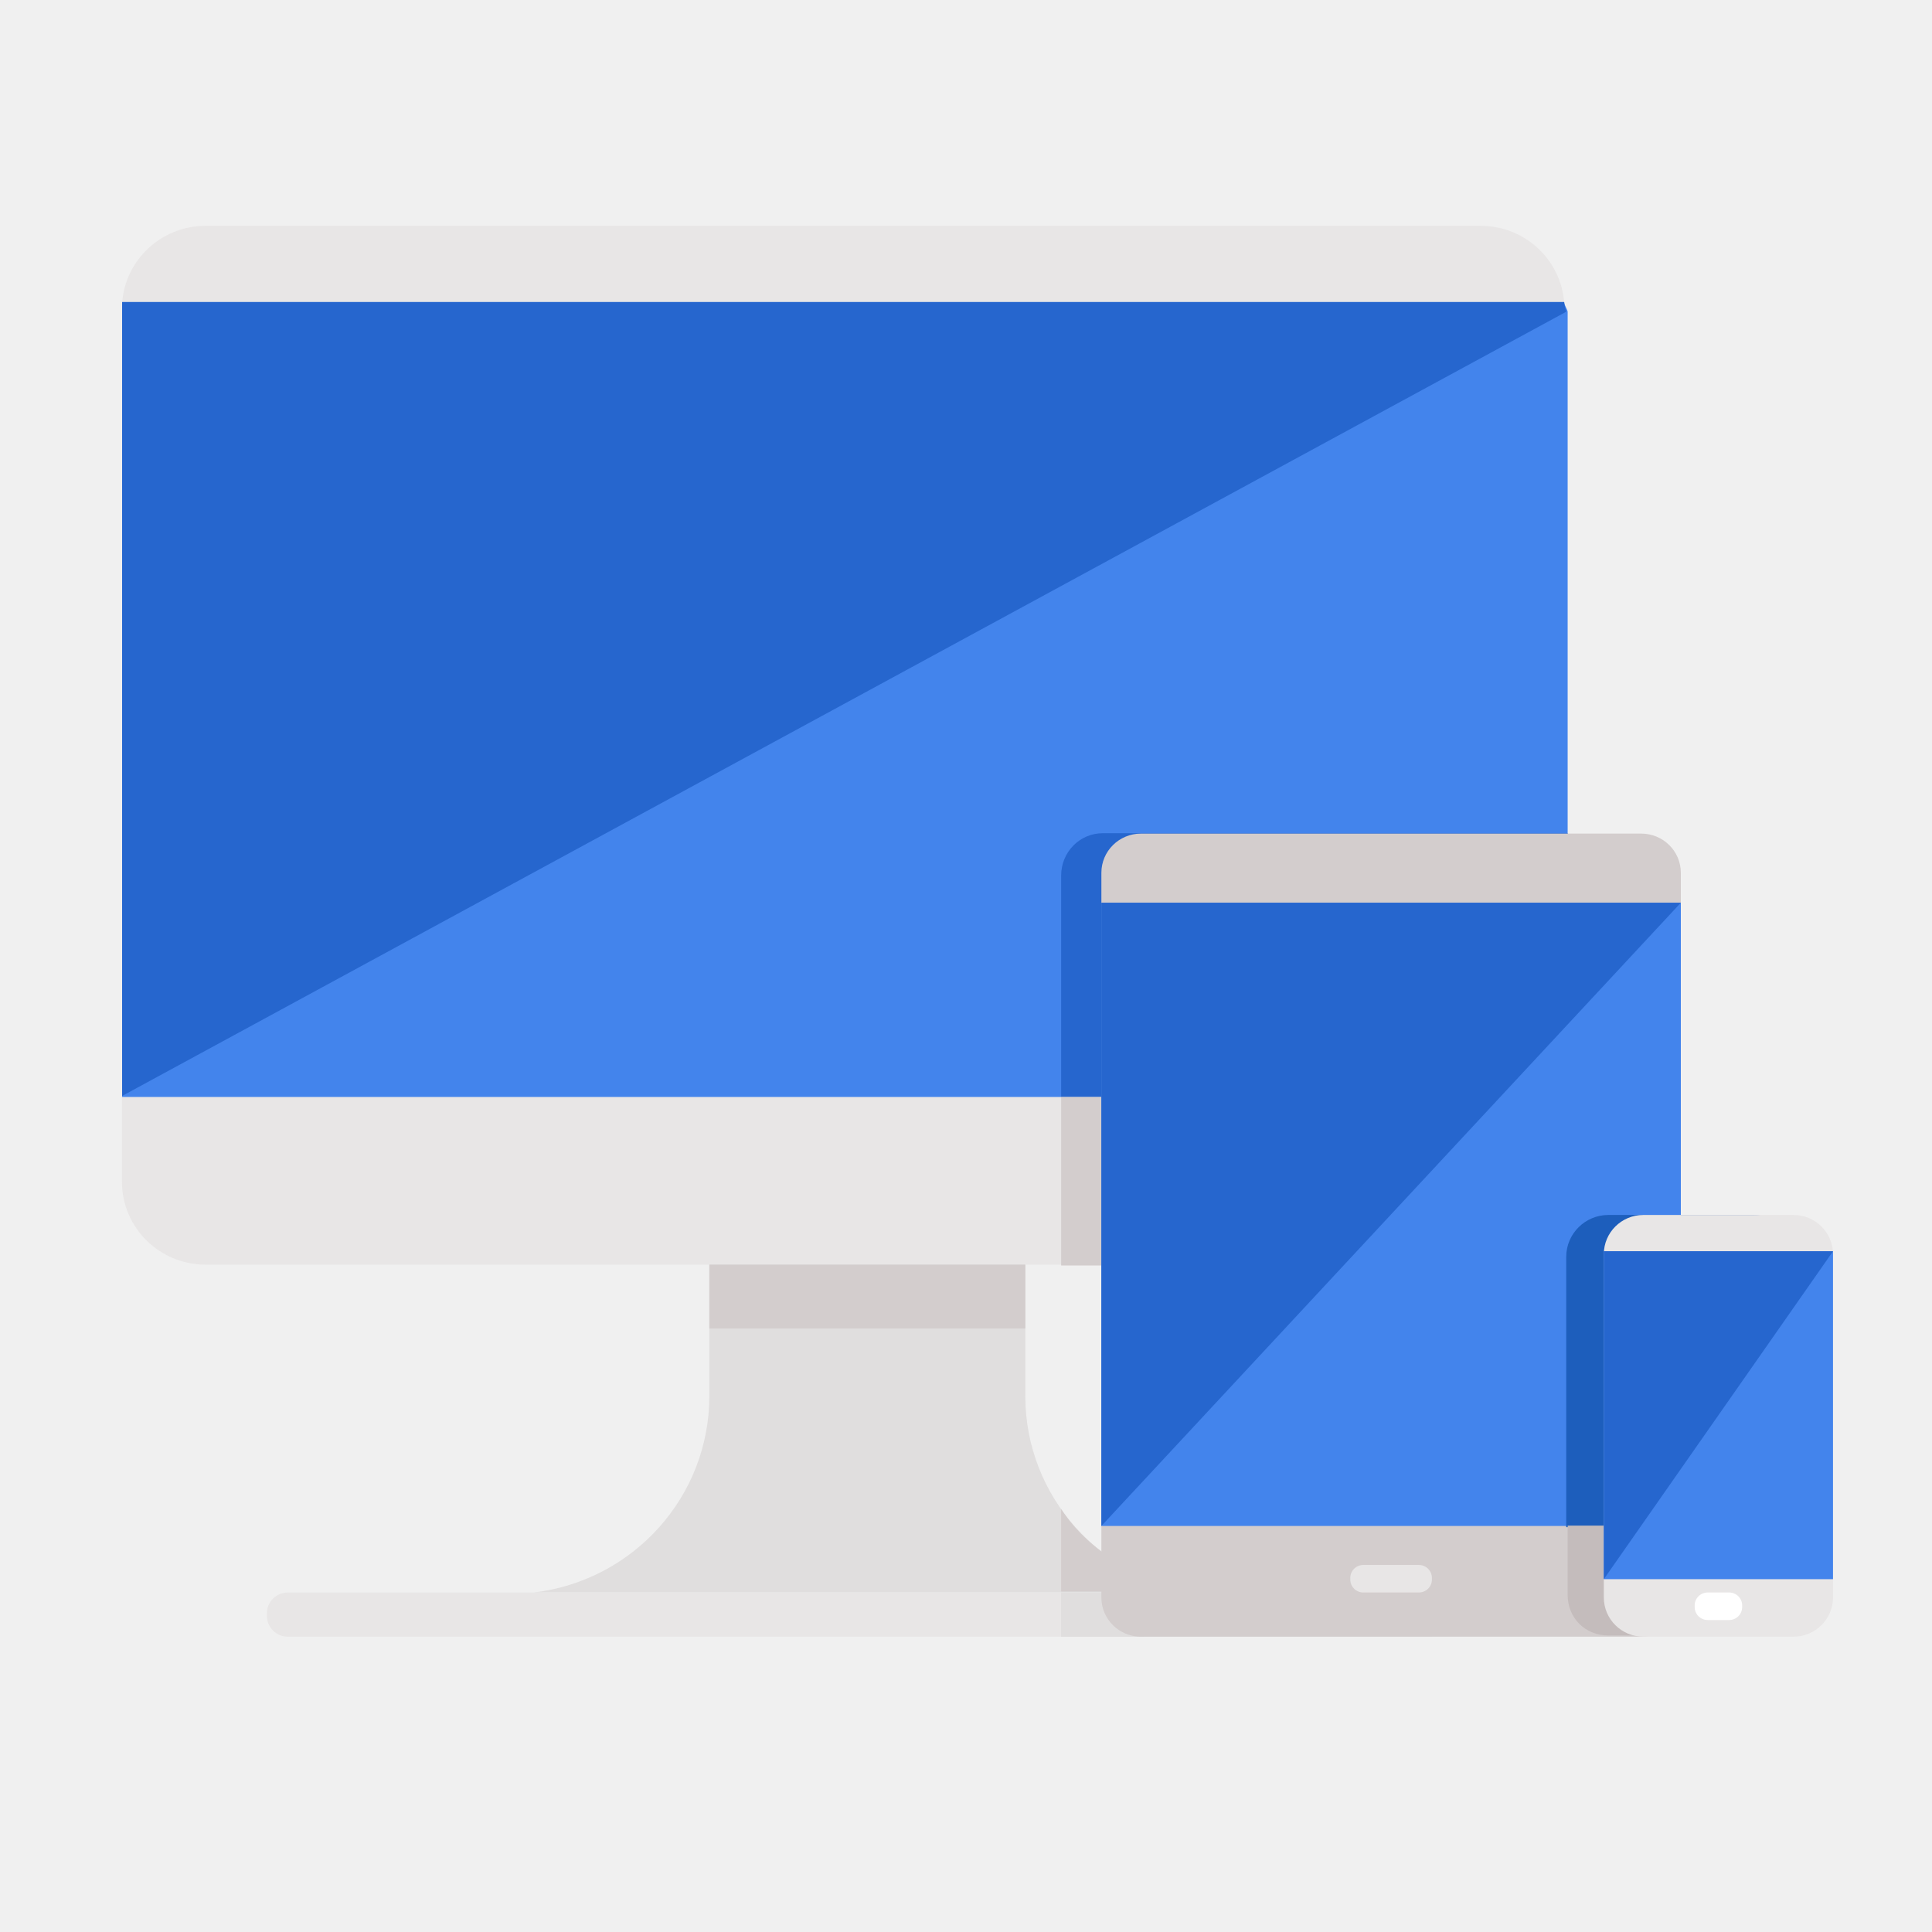
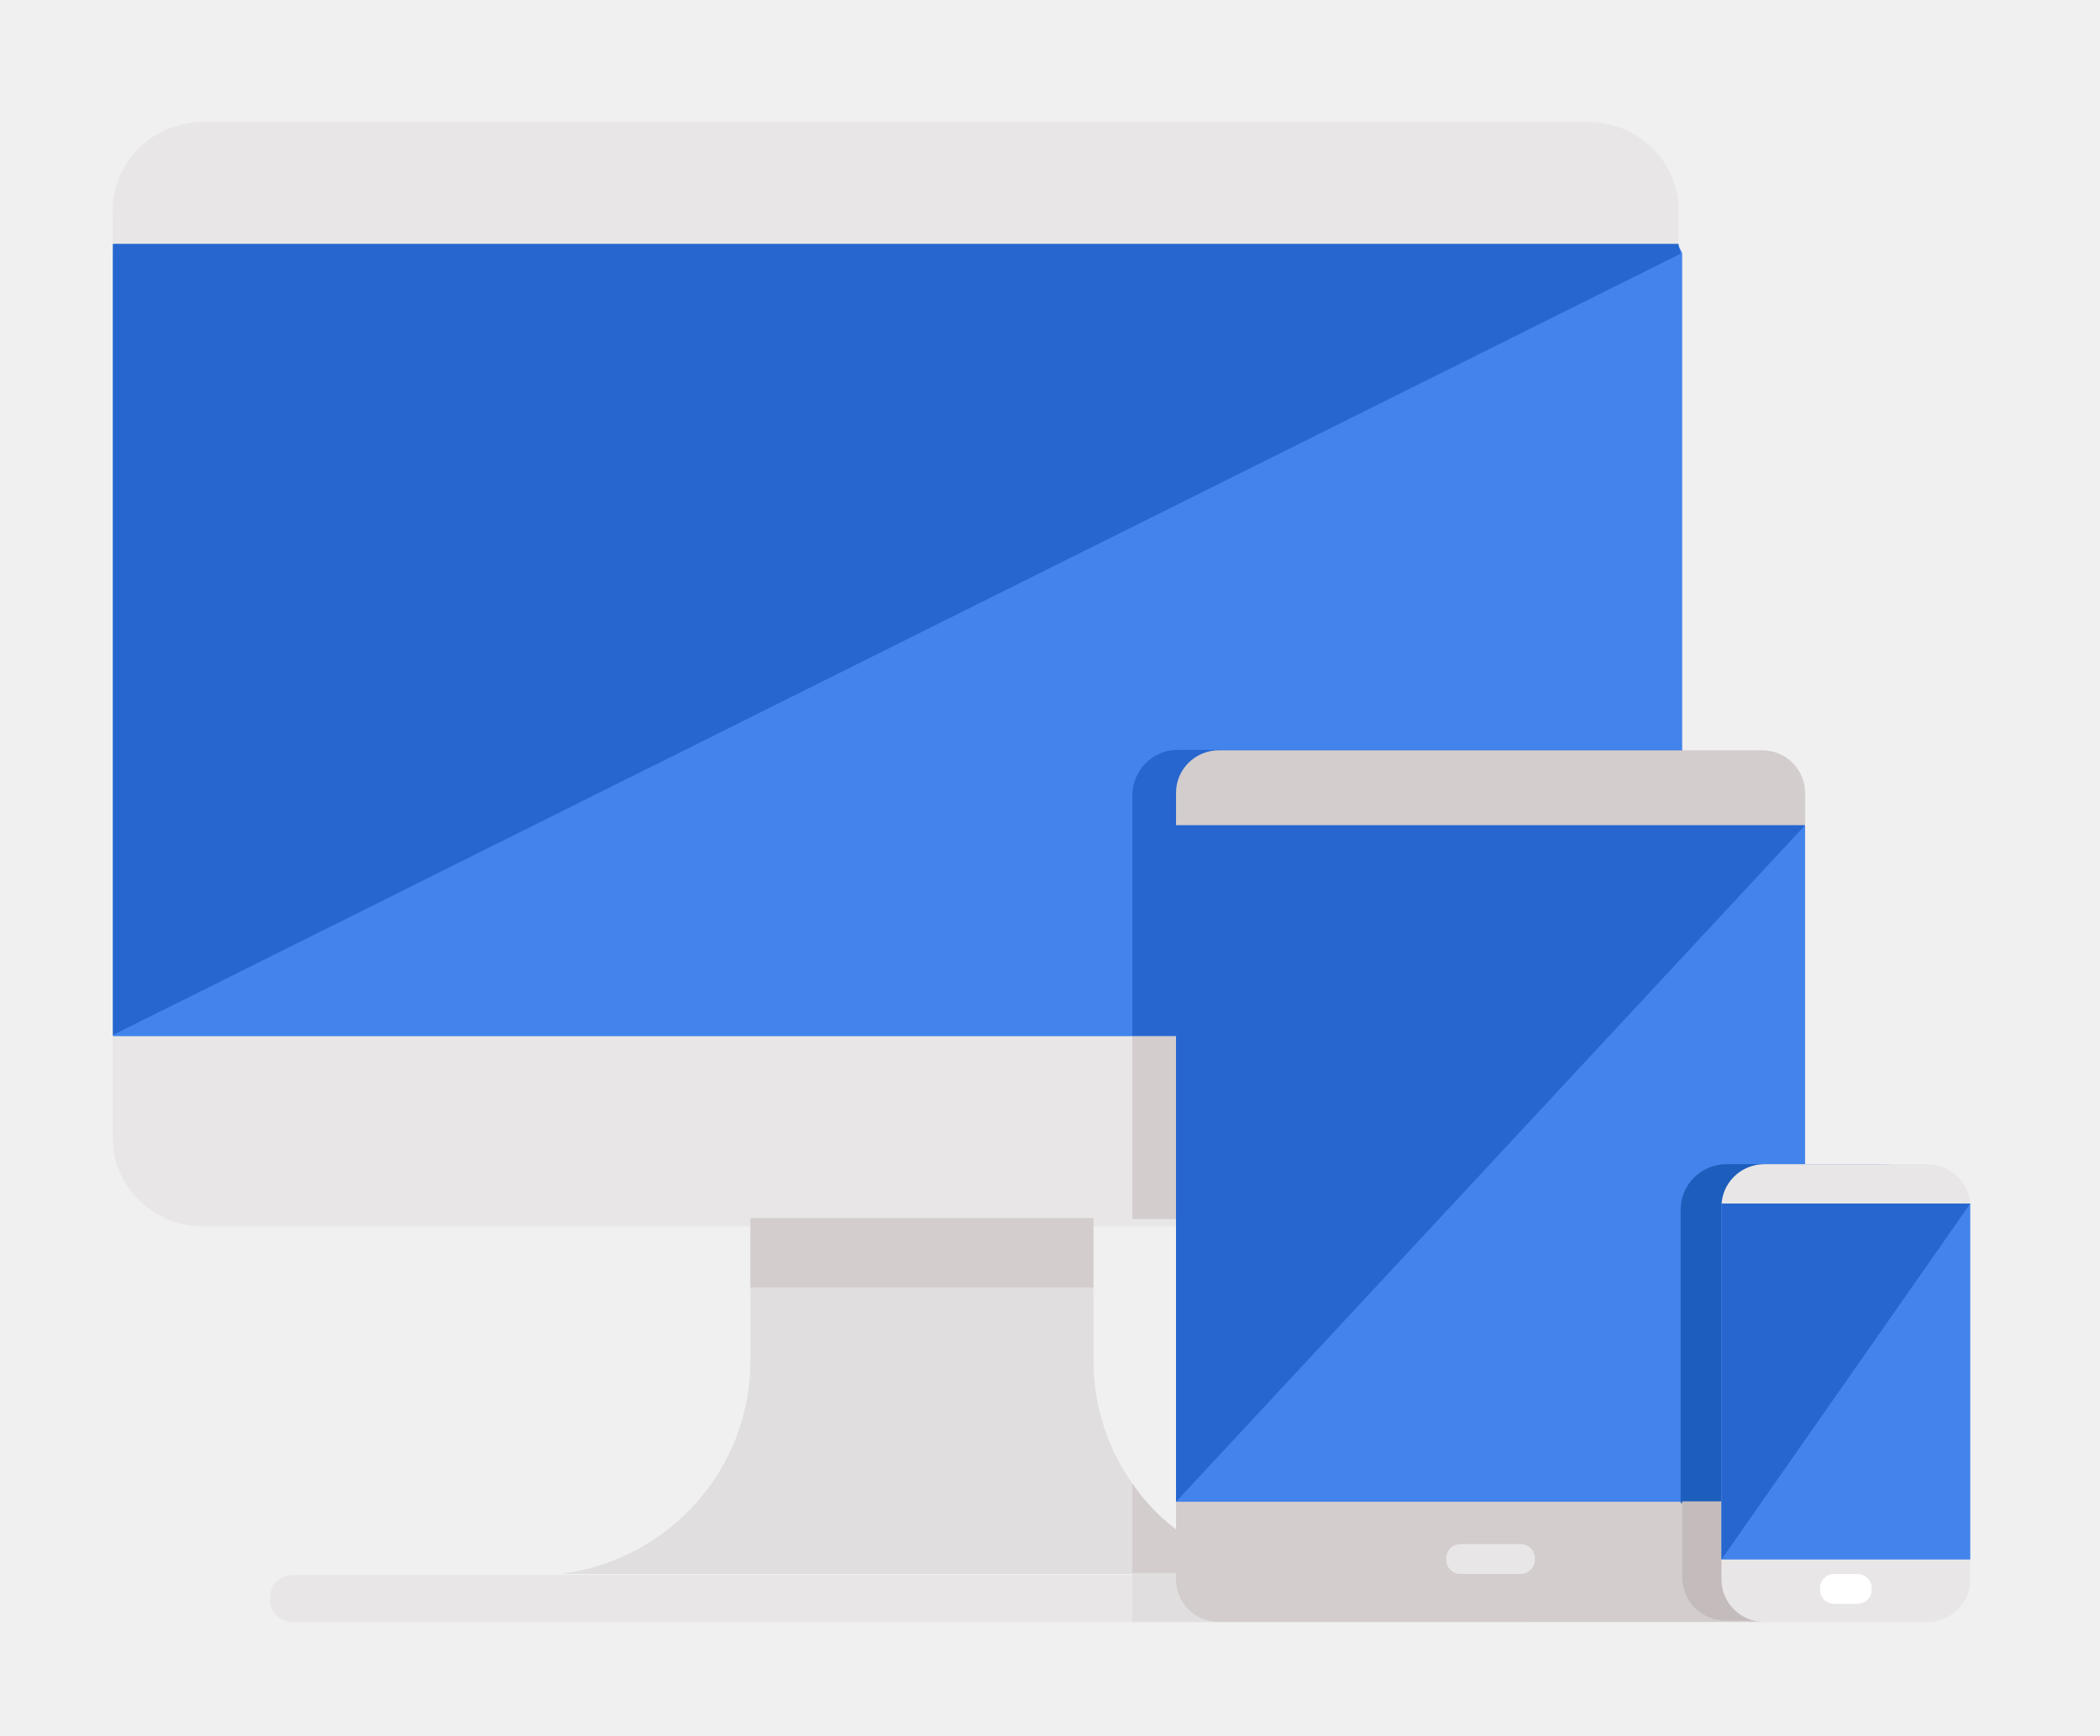
- <svg xmlns="http://www.w3.org/2000/svg" viewBox="0 0 500 500">
-   <g transform="matrix(.956787 0 0 .94807 16.29496 4.218702)">
-     <path fill="#e0dede" d="M307.747 430.261H127.394h0c27.085-3.315 47.44-26.315 47.44-53.601v-52.988h85.473v52.988c0 27.286 20.356 50.286 47.44 53.601z" />
-     <path d="M383.492 340.766H38.576c-12.493 0-22.621-10.128-22.621-22.621V79.818c0-12.493 10.128-22.621 22.621-22.621h344.916c12.493 0 22.621 10.128 22.621 22.621v238.326c.001 12.494-10.127 22.622-22.621 22.622zm-14.205 101.562H60.826c-3.123 0-5.654-2.531-5.654-5.654v-.759c0-3.123 2.531-5.654 5.654-5.654h308.461c3.123 0 5.654 2.531 5.654 5.654v.759c0 3.122-2.531 5.654-5.654 5.654z" fill="#e8e6e6" />
-     <path fill="#4384ec" d="M16 80.726V295h391V80.726c0-.705-.908-1.726-.944-2.726H16.012L16 80.726z" />
-     <path fill="#2666ce" d="M16 80.726v213.992l390.562-214.04c0-.705-.47-1.678-.505-2.678H16.012L16 80.726z" />
-     <path fill="#d3cdcd" d="M174.834 340.766h85.473v17.428h-85.473z" />
-     <path fill="#2666ce" d="M407 295v-72H281.26c-6.305 0-11.26 5.215-11.26 11.52V295z" />
-     <path d="M270 295v46h111.975C395.306 341 407 329.958 407 316.626V295zm17 128.066c-7-3.959-13-9.298-17-15.594V430h17z" fill="#d3cdcd" />
-     <path fill="#e0dede" d="M269.974 430.24h22.322v12.088h-22.322z" />
-     <path fill="#d3cdcd" d="M426.915 442.328H291.578a10.7 10.7 0 0 1-10.699-10.699V233.802a10.7 10.7 0 0 1 10.699-10.699h135.337a10.7 10.7 0 0 1 10.699 10.699v197.827a10.7 10.7 0 0 1-10.699 10.699z" />
-     <path fill="#4384ec" d="M280.879 241.977h156.735v170.122H280.879z" />
-     <path fill="#2666ce" d="M280.879 412.099V241.977h156.735z" />
-     <path fill="#e8e6e6" d="M366.762 430.261h-15.03a3.52 3.52 0 0 1-3.521-3.521v-.473a3.52 3.52 0 0 1 3.521-3.521h15.03a3.52 3.52 0 0 1 3.521 3.521v.473c-.001 1.945-1.577 3.521-3.521 3.521z" />
-     <path fill="#1d5ebc" d="M406.619 412.427v-73.808a11.42 11.42 0 0 1 11.417-11.417h39.158a11.42 11.42 0 0 1 11.417 11.417v73.808z" />
-     <path fill="#c4bcbc" d="M407 430.911c0 6.305 4.73 11.089 11.036 11.089h39.157c3.822 0 6.807-1.558 8.807-4.442V412h-59z" />
-     <path fill="#e8e6e6" d="M468.076 442.328h-40.593a10.7 10.7 0 0 1-10.699-10.699v-93.728a10.7 10.7 0 0 1 10.699-10.699h40.593a10.7 10.7 0 0 1 10.699 10.699v93.728a10.7 10.7 0 0 1-10.699 10.699z" />
-     <path fill="#4384ec" d="M416.783 337.114h61.992v89.511h-61.992z" />
-     <path fill="#2666ce" d="M416.783 426.625v-89.511h61.992z" />
-     <path fill="#fff" d="M450.678 437.775h-5.797a3.52 3.52 0 0 1-3.521-3.521v-.473a3.52 3.52 0 0 1 3.521-3.521h5.797a3.52 3.52 0 0 1 3.521 3.521v.473c-.001 1.945-1.577 3.521-3.521 3.521z" />
+ <svg xmlns="http://www.w3.org/2000/svg" viewBox="0 0 500.636 413.826" version="1.1" id="svg5308" width="500.636" height="413.826">
+   <defs id="defs5312" />
+   <g transform="matrix(0.956787,0,0,0.94807,14.11632,-81.93921)" id="g5306">
+     <path fill="#e0dede" d="m 305.137,482.275 h -180.353 v 0 c 27.085,-3.315 47.44,-26.315 47.44,-53.601 v -52.988 h 85.473 v 52.988 c 0,27.286 20.356,50.286 47.44,53.601 z" id="path5270" />
+     <path d="m 380.882,394.864 h -344.916 c -12.493,0 -22.621,-9.92 -22.621,-22.157 V 139.269 c 0,-12.237 10.128,-22.157 22.621,-22.157 h 344.916 c 12.493,0 22.621,9.92 22.621,22.157 v 233.437 c 10e-4,12.238 -10.127,22.158 -22.621,22.158 z m -14.205,99.478 h -308.461 c -3.123,0 -5.654,-2.479 -5.654,-5.538 v -0.743 c 0,-3.059 2.531,-5.538 5.654,-5.538 h 308.461 c 3.123,0 5.654,2.479 5.654,5.538 v 0.743 c 0,3.058 -2.531,5.538 -5.654,5.538 z" fill="#e8e6e6" id="path5272" style="stroke-width:0.99" />
+     <path fill="#4384ec" d="m 13.39,150.294 v 196.721 h 391 V 150.294 c 0,-0.647 -0.908,-1.585 -0.944,-2.503 h -390.044 z" id="path5274" style="stroke-width:0.958" />
+     <path fill="#2666ce" d="m 13.39,150.294 v 196.439 l 390.562,-196.483 c 0,-0.647 -0.47,-1.54 -0.505,-2.458 h -390.045 z" id="path5276" style="stroke-width:0.958" />
+     <path fill="#d3cdcd" d="m 172.224,392.78 h 85.473 v 17.428 h -85.473 z" id="path5278" />
+     <path fill="#2666ce" d="m 404.39,347.014 v -72 h -125.74 c -6.305,0 -11.26,5.215 -11.26,11.52 v 60.48 z" id="path5280" />
+     <path d="m 267.39,347.014 v 46 h 111.975 c 13.331,0 25.025,-11.042 25.025,-24.374 v -21.626 z m 17,128.066 c -7,-3.959 -13,-9.298 -17,-15.594 v 22.528 h 17 z" fill="#d3cdcd" id="path5282" />
+     <path fill="#e0dede" d="m 267.364,482.254 h 22.322 v 12.088 h -22.322 z" id="path5284" />
+     <path fill="#d3cdcd" d="m 424.305,494.342 h -135.337 a 10.7,10.7 0 0 1 -10.699,-10.699 v -197.827 a 10.7,10.7 0 0 1 10.699,-10.699 h 135.337 a 10.7,10.7 0 0 1 10.699,10.699 v 197.827 a 10.7,10.7 0 0 1 -10.699,10.699 z" id="path5286" />
+     <path fill="#4384ec" d="m 278.269,293.991 h 156.735 v 170.122 h -156.735 z" id="path5288" />
+     <path fill="#2666ce" d="m 278.269,464.113 v -170.122 h 156.735 z" id="path5290" />
+     <path fill="#e8e6e6" d="m 364.152,482.275 h -15.03 a 3.52,3.52 0 0 1 -3.521,-3.521 v -0.473 a 3.52,3.52 0 0 1 3.521,-3.521 h 15.03 a 3.52,3.52 0 0 1 3.521,3.521 v 0.473 c -0.001,1.945 -1.577,3.521 -3.521,3.521 z" id="path5292" />
+     <path fill="#1d5ebc" d="m 404.009,464.441 v -73.808 a 11.42,11.42 0 0 1 11.417,-11.417 h 39.158 a 11.42,11.42 0 0 1 11.417,11.417 v 73.808 z" id="path5294" />
+     <path fill="#c4bcbc" d="m 404.39,482.925 c 0,6.305 4.73,11.089 11.036,11.089 h 39.157 c 3.822,0 6.807,-1.558 8.807,-4.442 v -25.558 h -59 z" id="path5296" />
+     <path fill="#e8e6e6" d="m 465.466,494.342 h -40.593 a 10.7,10.7 0 0 1 -10.699,-10.699 v -93.728 a 10.7,10.7 0 0 1 10.699,-10.699 h 40.593 a 10.7,10.7 0 0 1 10.699,10.699 v 93.728 a 10.7,10.7 0 0 1 -10.699,10.699 z" id="path5298" />
+     <path fill="#4384ec" d="m 414.173,389.128 h 61.992 v 89.511 h -61.992 z" id="path5300" />
+     <path fill="#2666ce" d="m 414.173,478.639 v -89.511 h 61.992 z" id="path5302" />
+     <path fill="#ffffff" d="m 448.068,489.789 h -5.797 a 3.52,3.52 0 0 1 -3.521,-3.521 v -0.473 a 3.52,3.52 0 0 1 3.521,-3.521 h 5.797 a 3.52,3.52 0 0 1 3.521,3.521 v 0.473 c -0.001,1.945 -1.577,3.521 -3.521,3.521 z" id="path5304" />
  </g>
</svg>
